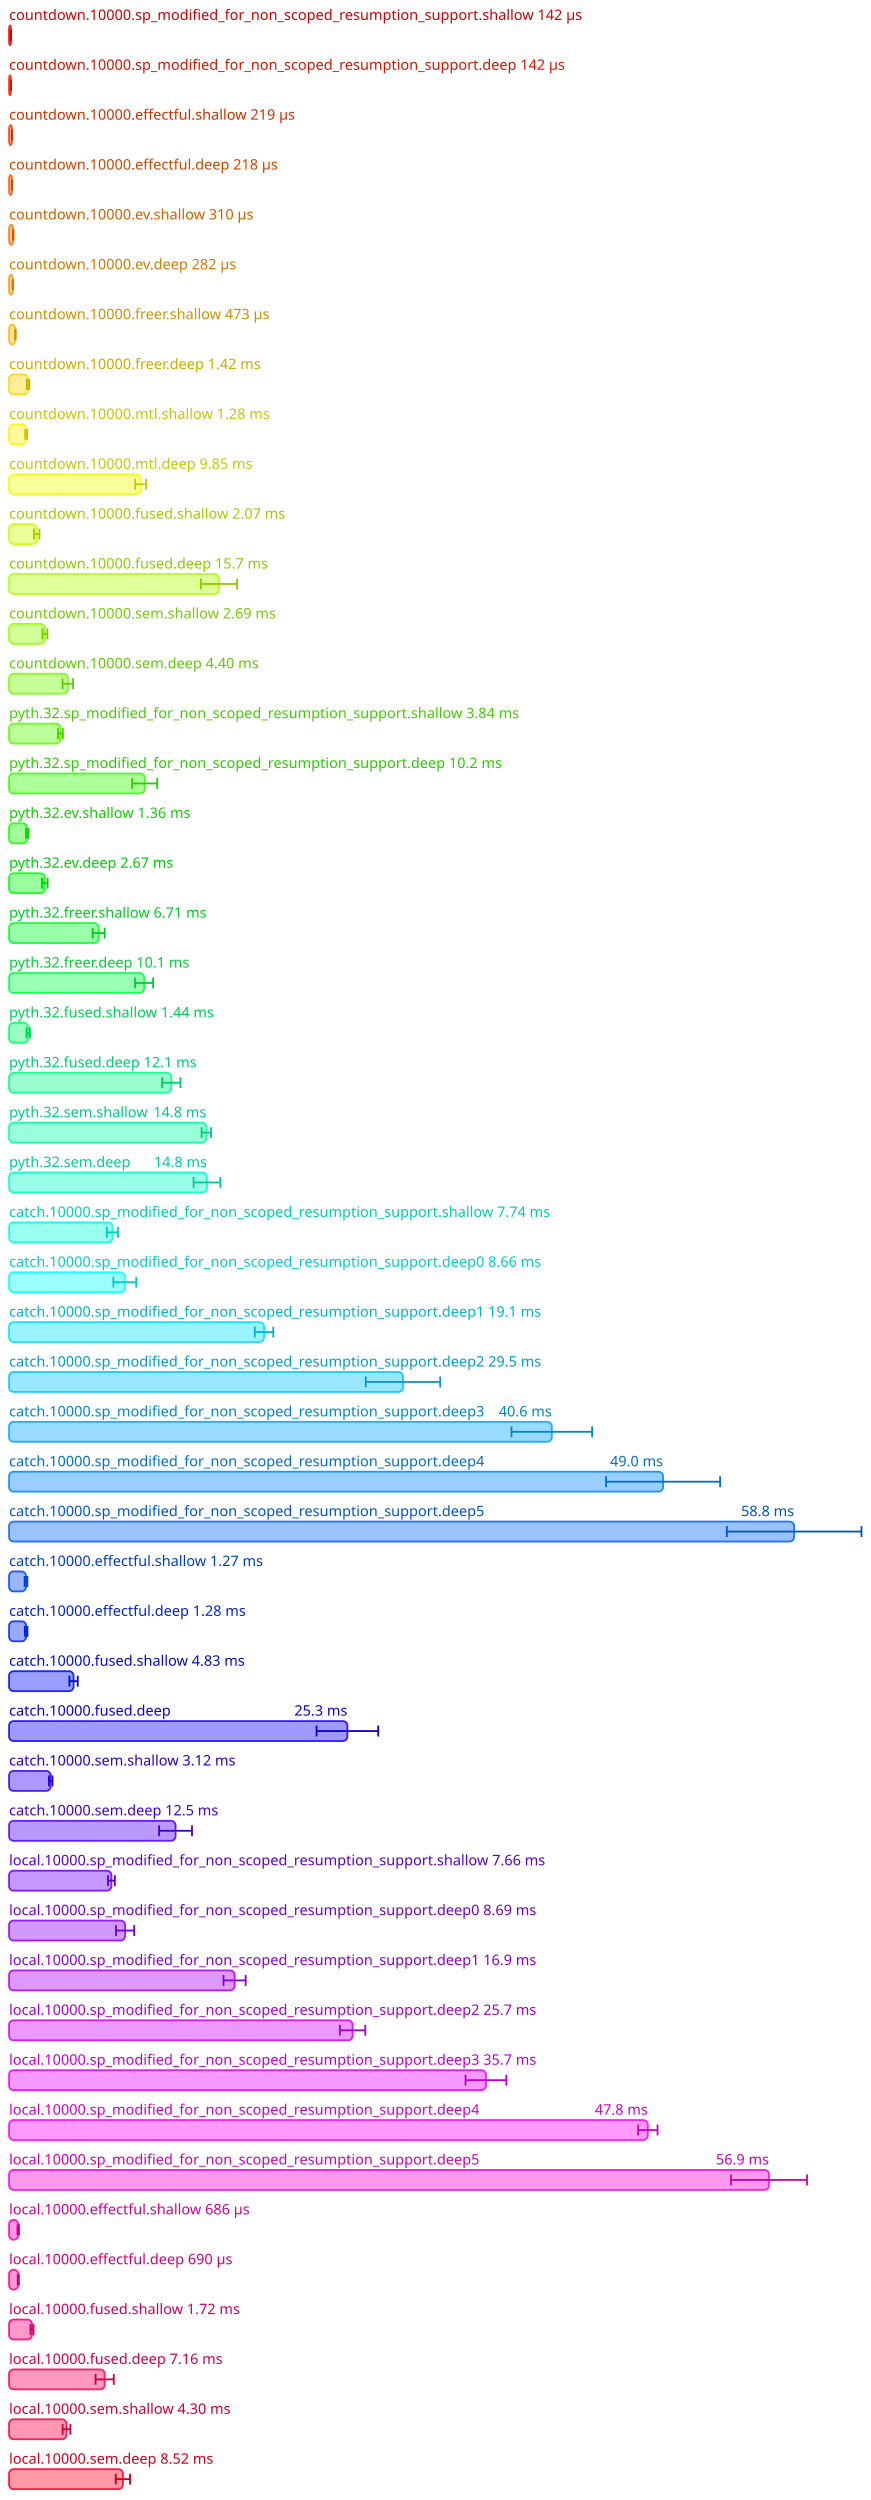
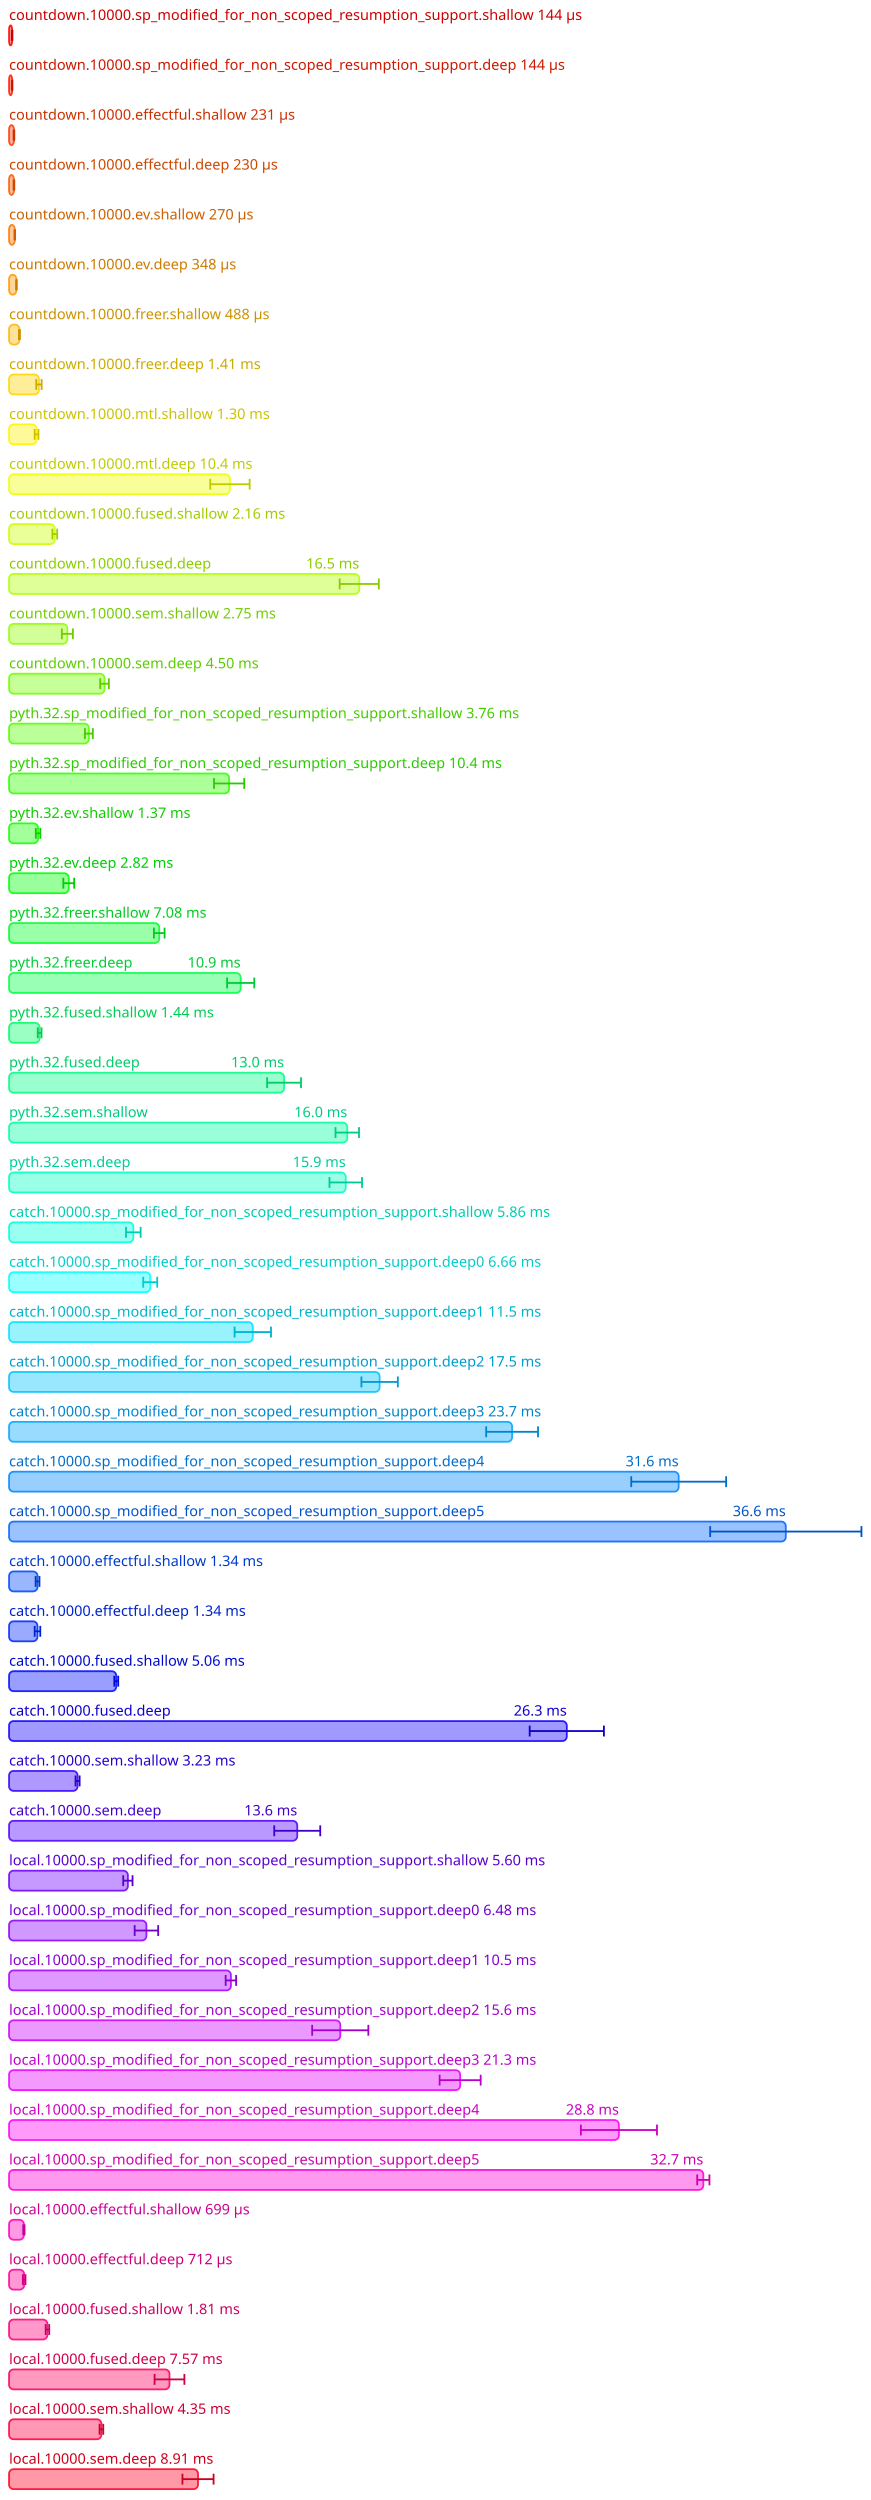
<svg xmlns="http://www.w3.org/2000/svg" height="2757" width="960.0" font-size="16" font-family="sans-serif" stroke-width="2">
  <g transform="translate(10.0 0)">
-     <text fill="hsl(0, 100%, 40%)" y="22">countdown.10000.sp_modified_for_non_scoped_resumption_support.shallow 142  μs</text>
-     <g>
-       <rect y="28" rx="5" height="22" width="2.097" fill="hsl(0, 100%, 80%)" stroke="hsl(0, 100%, 55%)" />
+     <text fill="hsl(0, 100%, 40%)" y="22">countdown.10000.sp_modified_for_non_scoped_resumption_support.shallow 144  μs</text>
+     <g>
+       <rect y="28" rx="5" height="22" width="3.373" fill="hsl(0, 100%, 80%)" stroke="hsl(0, 100%, 55%)" />
      <g stroke="hsl(0, 100%, 40%)">
-         <line x1="1.92" x2="2.273" y1="39" y2="39" />
-         <line x1="1.92" x2="1.92" y1="33" y2="45" />
-         <line x1="2.273" x2="2.273" y1="33" y2="45" />
-       </g>
-     </g>
-     <text fill="hsl(7, 100%, 40%)" y="77">countdown.10000.sp_modified_for_non_scoped_resumption_support.deep 142  μs</text>
-     <g>
-       <rect y="83" rx="5" height="22" width="2.087" fill="hsl(7, 100%, 80%)" stroke="hsl(7, 100%, 55%)" />
+         <line x1="3.088" x2="3.659" y1="39" y2="39" />
+         <line x1="3.088" x2="3.088" y1="33" y2="45" />
+         <line x1="3.659" x2="3.659" y1="33" y2="45" />
+       </g>
+     </g>
+     <text fill="hsl(7, 100%, 40%)" y="77">countdown.10000.sp_modified_for_non_scoped_resumption_support.deep 144  μs</text>
+     <g>
+       <rect y="83" rx="5" height="22" width="3.376" fill="hsl(7, 100%, 80%)" stroke="hsl(7, 100%, 55%)" />
      <g stroke="hsl(7, 100%, 40%)">
-         <line x1="1.883" x2="2.291" y1="94" y2="94" />
-         <line x1="1.883" x2="1.883" y1="88" y2="100" />
-         <line x1="2.291" x2="2.291" y1="88" y2="100" />
-       </g>
-     </g>
-     <text fill="hsl(14, 100%, 40%)" y="132">countdown.10000.effectful.shallow 219  μs</text>
-     <g>
-       <rect y="138" rx="5" height="22" width="3.221" fill="hsl(14, 100%, 80%)" stroke="hsl(14, 100%, 55%)" />
+         <line x1="3.079" x2="3.673" y1="94" y2="94" />
+         <line x1="3.079" x2="3.079" y1="88" y2="100" />
+         <line x1="3.673" x2="3.673" y1="88" y2="100" />
+       </g>
+     </g>
+     <text fill="hsl(14, 100%, 40%)" y="132">countdown.10000.effectful.shallow 231  μs</text>
+     <g>
+       <rect y="138" rx="5" height="22" width="5.39" fill="hsl(14, 100%, 80%)" stroke="hsl(14, 100%, 55%)" />
      <g stroke="hsl(14, 100%, 40%)">
-         <line x1="3.031" x2="3.411" y1="149" y2="149" />
-         <line x1="3.031" x2="3.031" y1="143" y2="155" />
-         <line x1="3.411" x2="3.411" y1="143" y2="155" />
-       </g>
-     </g>
-     <text fill="hsl(21, 100%, 40%)" y="187">countdown.10000.effectful.deep 218  μs</text>
-     <g>
-       <rect y="193" rx="5" height="22" width="3.214" fill="hsl(21, 100%, 80%)" stroke="hsl(21, 100%, 55%)" />
+         <line x1="5.013" x2="5.768" y1="149" y2="149" />
+         <line x1="5.013" x2="5.013" y1="143" y2="155" />
+         <line x1="5.768" x2="5.768" y1="143" y2="155" />
+       </g>
+     </g>
+     <text fill="hsl(21, 100%, 40%)" y="187">countdown.10000.effectful.deep 230  μs</text>
+     <g>
+       <rect y="193" rx="5" height="22" width="5.368" fill="hsl(21, 100%, 80%)" stroke="hsl(21, 100%, 55%)" />
      <g stroke="hsl(21, 100%, 40%)">
-         <line x1="3.016" x2="3.412" y1="204" y2="204" />
-         <line x1="3.016" x2="3.016" y1="198" y2="210" />
-         <line x1="3.412" x2="3.412" y1="198" y2="210" />
-       </g>
-     </g>
-     <text fill="hsl(28, 100%, 40%)" y="242">countdown.10000.ev.shallow 310  μs</text>
-     <g>
-       <rect y="248" rx="5" height="22" width="4.57" fill="hsl(28, 100%, 80%)" stroke="hsl(28, 100%, 55%)" />
+         <line x1="4.951" x2="5.785" y1="204" y2="204" />
+         <line x1="4.951" x2="4.951" y1="198" y2="210" />
+         <line x1="5.785" x2="5.785" y1="198" y2="210" />
+       </g>
+     </g>
+     <text fill="hsl(28, 100%, 40%)" y="242">countdown.10000.ev.shallow 270  μs</text>
+     <g>
+       <rect y="248" rx="5" height="22" width="6.307" fill="hsl(28, 100%, 80%)" stroke="hsl(28, 100%, 55%)" />
      <g stroke="hsl(28, 100%, 40%)">
-         <line x1="4.184" x2="4.956" y1="259" y2="259" />
-         <line x1="4.184" x2="4.184" y1="253" y2="265" />
-         <line x1="4.956" x2="4.956" y1="253" y2="265" />
-       </g>
-     </g>
-     <text fill="hsl(36, 100%, 40%)" y="297">countdown.10000.ev.deep 282  μs</text>
-     <g>
-       <rect y="303" rx="5" height="22" width="4.153" fill="hsl(36, 100%, 80%)" stroke="hsl(36, 100%, 55%)" />
+         <line x1="5.986" x2="6.628" y1="259" y2="259" />
+         <line x1="5.986" x2="5.986" y1="253" y2="265" />
+         <line x1="6.628" x2="6.628" y1="253" y2="265" />
+       </g>
+     </g>
+     <text fill="hsl(36, 100%, 40%)" y="297">countdown.10000.ev.deep 348  μs</text>
+     <g>
+       <rect y="303" rx="5" height="22" width="8.127" fill="hsl(36, 100%, 80%)" stroke="hsl(36, 100%, 55%)" />
      <g stroke="hsl(36, 100%, 40%)">
-         <line x1="3.786" x2="4.519" y1="314" y2="314" />
-         <line x1="3.786" x2="3.786" y1="308" y2="320" />
-         <line x1="4.519" x2="4.519" y1="308" y2="320" />
-       </g>
-     </g>
-     <text fill="hsl(43, 100%, 40%)" y="352">countdown.10000.freer.shallow 473  μs</text>
-     <g>
-       <rect y="358" rx="5" height="22" width="6.97" fill="hsl(43, 100%, 80%)" stroke="hsl(43, 100%, 55%)" />
+         <line x1="7.861" x2="8.394" y1="314" y2="314" />
+         <line x1="7.861" x2="7.861" y1="308" y2="320" />
+         <line x1="8.394" x2="8.394" y1="308" y2="320" />
+       </g>
+     </g>
+     <text fill="hsl(43, 100%, 40%)" y="352">countdown.10000.freer.shallow 488  μs</text>
+     <g>
+       <rect y="358" rx="5" height="22" width="11.406" fill="hsl(43, 100%, 80%)" stroke="hsl(43, 100%, 55%)" />
      <g stroke="hsl(43, 100%, 40%)">
-         <line x1="6.596" x2="7.345" y1="369" y2="369" />
-         <line x1="6.596" x2="6.596" y1="363" y2="375" />
-         <line x1="7.345" x2="7.345" y1="363" y2="375" />
-       </g>
-     </g>
-     <text fill="hsl(50, 100%, 40%)" y="407">countdown.10000.freer.deep 1.42 ms</text>
-     <g>
-       <rect y="413" rx="5" height="22" width="20.977" fill="hsl(50, 100%, 80%)" stroke="hsl(50, 100%, 55%)" />
+         <line x1="10.866" x2="11.946" y1="369" y2="369" />
+         <line x1="10.866" x2="10.866" y1="363" y2="375" />
+         <line x1="11.946" x2="11.946" y1="363" y2="375" />
+       </g>
+     </g>
+     <text fill="hsl(50, 100%, 40%)" y="407">countdown.10000.freer.deep 1.41 ms</text>
+     <g>
+       <rect y="413" rx="5" height="22" width="32.96" fill="hsl(50, 100%, 80%)" stroke="hsl(50, 100%, 55%)" />
      <g stroke="hsl(50, 100%, 40%)">
-         <line x1="19.635" x2="22.32" y1="424" y2="424" />
-         <line x1="19.635" x2="19.635" y1="418" y2="430" />
-         <line x1="22.32" x2="22.32" y1="418" y2="430" />
-       </g>
-     </g>
-     <text fill="hsl(57, 100%, 40%)" y="462">countdown.10000.mtl.shallow 1.28 ms</text>
-     <g>
-       <rect y="468" rx="5" height="22" width="18.879" fill="hsl(57, 100%, 80%)" stroke="hsl(57, 100%, 55%)" />
+         <line x1="30.004" x2="35.916" y1="424" y2="424" />
+         <line x1="30.004" x2="30.004" y1="418" y2="430" />
+         <line x1="35.916" x2="35.916" y1="418" y2="430" />
+       </g>
+     </g>
+     <text fill="hsl(57, 100%, 40%)" y="462">countdown.10000.mtl.shallow 1.30 ms</text>
+     <g>
+       <rect y="468" rx="5" height="22" width="30.284" fill="hsl(57, 100%, 80%)" stroke="hsl(57, 100%, 55%)" />
      <g stroke="hsl(57, 100%, 40%)">
-         <line x1="17.775" x2="19.982" y1="479" y2="479" />
-         <line x1="17.775" x2="17.775" y1="473" y2="485" />
-         <line x1="19.982" x2="19.982" y1="473" y2="485" />
-       </g>
-     </g>
-     <text fill="hsl(64, 100%, 40%)" y="517">countdown.10000.mtl.deep 9.85 ms</text>
-     <g>
-       <rect y="523" rx="5" height="22" width="145.062" fill="hsl(64, 100%, 80%)" stroke="hsl(64, 100%, 55%)" />
+         <line x1="28.206" x2="32.361" y1="479" y2="479" />
+         <line x1="28.206" x2="28.206" y1="473" y2="485" />
+         <line x1="32.361" x2="32.361" y1="473" y2="485" />
+       </g>
+     </g>
+     <text fill="hsl(64, 100%, 40%)" y="517">countdown.10000.mtl.deep 10.4 ms</text>
+     <g>
+       <rect y="523" rx="5" height="22" width="243.573" fill="hsl(64, 100%, 80%)" stroke="hsl(64, 100%, 55%)" />
      <g stroke="hsl(64, 100%, 40%)">
-         <line x1="139.046" x2="151.077" y1="534" y2="534" />
-         <line x1="139.046" x2="139.046" y1="528" y2="540" />
-         <line x1="151.077" x2="151.077" y1="528" y2="540" />
-       </g>
-     </g>
-     <text fill="hsl(72, 100%, 40%)" y="572">countdown.10000.fused.shallow 2.07 ms</text>
-     <g>
-       <rect y="578" rx="5" height="22" width="30.462" fill="hsl(72, 100%, 80%)" stroke="hsl(72, 100%, 55%)" />
+         <line x1="221.861" x2="265.285" y1="534" y2="534" />
+         <line x1="221.861" x2="221.861" y1="528" y2="540" />
+         <line x1="265.285" x2="265.285" y1="528" y2="540" />
+       </g>
+     </g>
+     <text fill="hsl(72, 100%, 40%)" y="572">countdown.10000.fused.shallow 2.16 ms</text>
+     <g>
+       <rect y="578" rx="5" height="22" width="50.437" fill="hsl(72, 100%, 80%)" stroke="hsl(72, 100%, 55%)" />
      <g stroke="hsl(72, 100%, 40%)">
-         <line x1="27.431" x2="33.494" y1="589" y2="589" />
-         <line x1="27.431" x2="27.431" y1="583" y2="595" />
-         <line x1="33.494" x2="33.494" y1="583" y2="595" />
-       </g>
-     </g>
-     <text fill="hsl(79, 100%, 40%)" y="627">countdown.10000.fused.deep 15.7 ms</text>
-     <g>
-       <rect y="633" rx="5" height="22" width="231.491" fill="hsl(79, 100%, 80%)" stroke="hsl(79, 100%, 55%)" />
+         <line x1="47.806" x2="53.067" y1="589" y2="589" />
+         <line x1="47.806" x2="47.806" y1="583" y2="595" />
+         <line x1="53.067" x2="53.067" y1="583" y2="595" />
+       </g>
+     </g>
+     <g fill="hsl(79, 100%, 40%)">
+       <text y="627">countdown.10000.fused.deep</text>
+       <text y="627" x="386.181" text-anchor="end">16.5 ms</text>
+     </g>
+     <g>
+       <rect y="633" rx="5" height="22" width="386.181" fill="hsl(79, 100%, 80%)" stroke="hsl(79, 100%, 55%)" />
      <g stroke="hsl(79, 100%, 40%)">
-         <line x1="211.548" x2="251.434" y1="644" y2="644" />
-         <line x1="211.548" x2="211.548" y1="638" y2="650" />
-         <line x1="251.434" x2="251.434" y1="638" y2="650" />
-       </g>
-     </g>
-     <text fill="hsl(86, 100%, 40%)" y="682">countdown.10000.sem.shallow 2.69 ms</text>
-     <g>
-       <rect y="688" rx="5" height="22" width="39.584" fill="hsl(86, 100%, 80%)" stroke="hsl(86, 100%, 55%)" />
+         <line x1="364.59" x2="407.773" y1="644" y2="644" />
+         <line x1="364.59" x2="364.59" y1="638" y2="650" />
+         <line x1="407.773" x2="407.773" y1="638" y2="650" />
+       </g>
+     </g>
+     <text fill="hsl(86, 100%, 40%)" y="682">countdown.10000.sem.shallow 2.75 ms</text>
+     <g>
+       <rect y="688" rx="5" height="22" width="64.297" fill="hsl(86, 100%, 80%)" stroke="hsl(86, 100%, 55%)" />
      <g stroke="hsl(86, 100%, 40%)">
-         <line x1="36.867" x2="42.301" y1="699" y2="699" />
-         <line x1="36.867" x2="36.867" y1="693" y2="705" />
-         <line x1="42.301" x2="42.301" y1="693" y2="705" />
-       </g>
-     </g>
-     <text fill="hsl(93, 100%, 40%)" y="737">countdown.10000.sem.deep 4.40 ms</text>
-     <g>
-       <rect y="743" rx="5" height="22" width="64.787" fill="hsl(93, 100%, 80%)" stroke="hsl(93, 100%, 55%)" />
+         <line x1="58.217" x2="70.378" y1="699" y2="699" />
+         <line x1="58.217" x2="58.217" y1="693" y2="705" />
+         <line x1="70.378" x2="70.378" y1="693" y2="705" />
+       </g>
+     </g>
+     <text fill="hsl(93, 100%, 40%)" y="737">countdown.10000.sem.deep 4.50 ms</text>
+     <g>
+       <rect y="743" rx="5" height="22" width="105.258" fill="hsl(93, 100%, 80%)" stroke="hsl(93, 100%, 55%)" />
      <g stroke="hsl(93, 100%, 40%)">
-         <line x1="58.963" x2="70.61" y1="754" y2="754" />
-         <line x1="58.963" x2="58.963" y1="748" y2="760" />
-         <line x1="70.61" x2="70.61" y1="748" y2="760" />
-       </g>
-     </g>
-     <text fill="hsl(100, 100%, 40%)" y="792">pyth.32.sp_modified_for_non_scoped_resumption_support.shallow 3.84 ms</text>
-     <g>
-       <rect y="798" rx="5" height="22" width="56.627" fill="hsl(100, 100%, 80%)" stroke="hsl(100, 100%, 55%)" />
+         <line x1="100.482" x2="110.035" y1="754" y2="754" />
+         <line x1="100.482" x2="100.482" y1="748" y2="760" />
+         <line x1="110.035" x2="110.035" y1="748" y2="760" />
+       </g>
+     </g>
+     <text fill="hsl(100, 100%, 40%)" y="792">pyth.32.sp_modified_for_non_scoped_resumption_support.shallow 3.76 ms</text>
+     <g>
+       <rect y="798" rx="5" height="22" width="87.993" fill="hsl(100, 100%, 80%)" stroke="hsl(100, 100%, 55%)" />
      <g stroke="hsl(100, 100%, 40%)">
-         <line x1="53.946" x2="59.308" y1="809" y2="809" />
-         <line x1="53.946" x2="53.946" y1="803" y2="815" />
-         <line x1="59.308" x2="59.308" y1="803" y2="815" />
-       </g>
-     </g>
-     <text fill="hsl(108, 100%, 40%)" y="847">pyth.32.sp_modified_for_non_scoped_resumption_support.deep 10.2 ms</text>
-     <g>
-       <rect y="853" rx="5" height="22" width="149.61" fill="hsl(108, 100%, 80%)" stroke="hsl(108, 100%, 55%)" />
+         <line x1="83.656" x2="92.329" y1="809" y2="809" />
+         <line x1="83.656" x2="83.656" y1="803" y2="815" />
+         <line x1="92.329" x2="92.329" y1="803" y2="815" />
+       </g>
+     </g>
+     <text fill="hsl(108, 100%, 40%)" y="847">pyth.32.sp_modified_for_non_scoped_resumption_support.deep 10.4 ms</text>
+     <g>
+       <rect y="853" rx="5" height="22" width="242.688" fill="hsl(108, 100%, 80%)" stroke="hsl(108, 100%, 55%)" />
      <g stroke="hsl(108, 100%, 40%)">
-         <line x1="135.812" x2="163.409" y1="864" y2="864" />
-         <line x1="135.812" x2="135.812" y1="858" y2="870" />
-         <line x1="163.409" x2="163.409" y1="858" y2="870" />
-       </g>
-     </g>
-     <text fill="hsl(115, 100%, 40%)" y="902">pyth.32.ev.shallow 1.36 ms</text>
-     <g>
-       <rect y="908" rx="5" height="22" width="20.09" fill="hsl(115, 100%, 80%)" stroke="hsl(115, 100%, 55%)" />
+         <line x1="226.04" x2="259.336" y1="864" y2="864" />
+         <line x1="226.04" x2="226.04" y1="858" y2="870" />
+         <line x1="259.336" x2="259.336" y1="858" y2="870" />
+       </g>
+     </g>
+     <text fill="hsl(115, 100%, 40%)" y="902">pyth.32.ev.shallow 1.37 ms</text>
+     <g>
+       <rect y="908" rx="5" height="22" width="32.014" fill="hsl(115, 100%, 80%)" stroke="hsl(115, 100%, 55%)" />
      <g stroke="hsl(115, 100%, 40%)">
-         <line x1="18.734" x2="21.446" y1="919" y2="919" />
-         <line x1="18.734" x2="18.734" y1="913" y2="925" />
-         <line x1="21.446" x2="21.446" y1="913" y2="925" />
-       </g>
-     </g>
-     <text fill="hsl(122, 100%, 40%)" y="957">pyth.32.ev.deep 2.67 ms</text>
-     <g>
-       <rect y="963" rx="5" height="22" width="39.403" fill="hsl(122, 100%, 80%)" stroke="hsl(122, 100%, 55%)" />
+         <line x1="29.523" x2="34.505" y1="919" y2="919" />
+         <line x1="29.523" x2="29.523" y1="913" y2="925" />
+         <line x1="34.505" x2="34.505" y1="913" y2="925" />
+       </g>
+     </g>
+     <text fill="hsl(122, 100%, 40%)" y="957">pyth.32.ev.deep 2.82 ms</text>
+     <g>
+       <rect y="963" rx="5" height="22" width="65.829" fill="hsl(122, 100%, 80%)" stroke="hsl(122, 100%, 55%)" />
      <g stroke="hsl(122, 100%, 40%)">
-         <line x1="36.298" x2="42.508" y1="974" y2="974" />
-         <line x1="36.298" x2="36.298" y1="968" y2="980" />
-         <line x1="42.508" x2="42.508" y1="968" y2="980" />
-       </g>
-     </g>
-     <text fill="hsl(129, 100%, 40%)" y="1012">pyth.32.freer.shallow 6.71 ms</text>
-     <g>
-       <rect y="1018" rx="5" height="22" width="98.804" fill="hsl(129, 100%, 80%)" stroke="hsl(129, 100%, 55%)" />
+         <line x1="59.856" x2="71.803" y1="974" y2="974" />
+         <line x1="59.856" x2="59.856" y1="968" y2="980" />
+         <line x1="71.803" x2="71.803" y1="968" y2="980" />
+       </g>
+     </g>
+     <text fill="hsl(129, 100%, 40%)" y="1012">pyth.32.freer.shallow 7.08 ms</text>
+     <g>
+       <rect y="1018" rx="5" height="22" width="165.612" fill="hsl(129, 100%, 80%)" stroke="hsl(129, 100%, 55%)" />
      <g stroke="hsl(129, 100%, 40%)">
-         <line x1="92.184" x2="105.424" y1="1029" y2="1029" />
-         <line x1="92.184" x2="92.184" y1="1023" y2="1035" />
-         <line x1="105.424" x2="105.424" y1="1023" y2="1035" />
-       </g>
-     </g>
-     <text fill="hsl(136, 100%, 40%)" y="1067">pyth.32.freer.deep 10.1 ms</text>
-     <g>
-       <rect y="1073" rx="5" height="22" width="148.9" fill="hsl(136, 100%, 80%)" stroke="hsl(136, 100%, 55%)" />
+         <line x1="159.721" x2="171.502" y1="1029" y2="1029" />
+         <line x1="159.721" x2="159.721" y1="1023" y2="1035" />
+         <line x1="171.502" x2="171.502" y1="1023" y2="1035" />
+       </g>
+     </g>
+     <g fill="hsl(136, 100%, 40%)">
+       <text y="1067">pyth.32.freer.deep</text>
+       <text y="1067" x="255.416" text-anchor="end">10.9 ms</text>
+     </g>
+     <g>
+       <rect y="1073" rx="5" height="22" width="255.416" fill="hsl(136, 100%, 80%)" stroke="hsl(136, 100%, 55%)" />
      <g stroke="hsl(136, 100%, 40%)">
-         <line x1="138.95" x2="158.849" y1="1084" y2="1084" />
-         <line x1="138.95" x2="138.95" y1="1078" y2="1090" />
-         <line x1="158.849" x2="158.849" y1="1078" y2="1090" />
+         <line x1="240.423" x2="270.408" y1="1084" y2="1084" />
+         <line x1="240.423" x2="240.423" y1="1078" y2="1090" />
+         <line x1="270.408" x2="270.408" y1="1078" y2="1090" />
      </g>
    </g>
    <text fill="hsl(144, 100%, 40%)" y="1122">pyth.32.fused.shallow 1.44 ms</text>
    <g>
-       <rect y="1128" rx="5" height="22" width="21.181" fill="hsl(144, 100%, 80%)" stroke="hsl(144, 100%, 55%)" />
+       <rect y="1128" rx="5" height="22" width="33.688" fill="hsl(144, 100%, 80%)" stroke="hsl(144, 100%, 55%)" />
      <g stroke="hsl(144, 100%, 40%)">
-         <line x1="19.337" x2="23.025" y1="1139" y2="1139" />
-         <line x1="19.337" x2="19.337" y1="1133" y2="1145" />
-         <line x1="23.025" x2="23.025" y1="1133" y2="1145" />
-       </g>
-     </g>
-     <text fill="hsl(151, 100%, 40%)" y="1177">pyth.32.fused.deep 12.1 ms</text>
-     <g>
-       <rect y="1183" rx="5" height="22" width="178.877" fill="hsl(151, 100%, 80%)" stroke="hsl(151, 100%, 55%)" />
+         <line x1="31.62" x2="35.756" y1="1139" y2="1139" />
+         <line x1="31.62" x2="31.62" y1="1133" y2="1145" />
+         <line x1="35.756" x2="35.756" y1="1133" y2="1145" />
+       </g>
+     </g>
+     <g fill="hsl(151, 100%, 40%)">
+       <text y="1177">pyth.32.fused.deep</text>
+       <text y="1177" x="303.301" text-anchor="end">13.0 ms</text>
+     </g>
+     <g>
+       <rect y="1183" rx="5" height="22" width="303.301" fill="hsl(151, 100%, 80%)" stroke="hsl(151, 100%, 55%)" />
      <g stroke="hsl(151, 100%, 40%)">
-         <line x1="168.795" x2="188.96" y1="1194" y2="1194" />
-         <line x1="168.795" x2="168.795" y1="1188" y2="1200" />
-         <line x1="188.96" x2="188.96" y1="1188" y2="1200" />
+         <line x1="284.622" x2="321.98" y1="1194" y2="1194" />
+         <line x1="284.622" x2="284.622" y1="1188" y2="1200" />
+         <line x1="321.98" x2="321.98" y1="1188" y2="1200" />
      </g>
    </g>
    <g fill="hsl(158, 100%, 40%)">
      <text y="1232">pyth.32.sem.shallow</text>
-       <text y="1232" x="217.535" text-anchor="end">14.8 ms</text>
-     </g>
-     <g>
-       <rect y="1238" rx="5" height="22" width="217.535" fill="hsl(158, 100%, 80%)" stroke="hsl(158, 100%, 55%)" />
+       <text y="1232" x="372.974" text-anchor="end">16.0 ms</text>
+     </g>
+     <g>
+       <rect y="1238" rx="5" height="22" width="372.974" fill="hsl(158, 100%, 80%)" stroke="hsl(158, 100%, 55%)" />
      <g stroke="hsl(158, 100%, 40%)">
-         <line x1="212.308" x2="222.763" y1="1249" y2="1249" />
-         <line x1="212.308" x2="212.308" y1="1243" y2="1255" />
-         <line x1="222.763" x2="222.763" y1="1243" y2="1255" />
+         <line x1="360.003" x2="385.946" y1="1249" y2="1249" />
+         <line x1="360.003" x2="360.003" y1="1243" y2="1255" />
+         <line x1="385.946" x2="385.946" y1="1243" y2="1255" />
      </g>
    </g>
    <g fill="hsl(165, 100%, 40%)">
      <text y="1287">pyth.32.sem.deep</text>
-       <text y="1287" x="218.208" text-anchor="end">14.8 ms</text>
-     </g>
-     <g>
-       <rect y="1293" rx="5" height="22" width="218.208" fill="hsl(165, 100%, 80%)" stroke="hsl(165, 100%, 55%)" />
+       <text y="1287" x="371.296" text-anchor="end">15.9 ms</text>
+     </g>
+     <g>
+       <rect y="1293" rx="5" height="22" width="371.296" fill="hsl(165, 100%, 80%)" stroke="hsl(165, 100%, 55%)" />
      <g stroke="hsl(165, 100%, 40%)">
-         <line x1="203.449" x2="232.967" y1="1304" y2="1304" />
-         <line x1="203.449" x2="203.449" y1="1298" y2="1310" />
-         <line x1="232.967" x2="232.967" y1="1298" y2="1310" />
-       </g>
-     </g>
-     <text fill="hsl(172, 100%, 40%)" y="1342">catch.10000.sp_modified_for_non_scoped_resumption_support.shallow 7.74 ms</text>
-     <g>
-       <rect y="1348" rx="5" height="22" width="113.976" fill="hsl(172, 100%, 80%)" stroke="hsl(172, 100%, 55%)" />
+         <line x1="353.341" x2="389.25" y1="1304" y2="1304" />
+         <line x1="353.341" x2="353.341" y1="1298" y2="1310" />
+         <line x1="389.25" x2="389.25" y1="1298" y2="1310" />
+       </g>
+     </g>
+     <text fill="hsl(172, 100%, 40%)" y="1342">catch.10000.sp_modified_for_non_scoped_resumption_support.shallow 5.86 ms</text>
+     <g>
+       <rect y="1348" rx="5" height="22" width="137.039" fill="hsl(172, 100%, 80%)" stroke="hsl(172, 100%, 55%)" />
      <g stroke="hsl(172, 100%, 40%)">
-         <line x1="107.881" x2="120.072" y1="1359" y2="1359" />
-         <line x1="107.881" x2="107.881" y1="1353" y2="1365" />
-         <line x1="120.072" x2="120.072" y1="1353" y2="1365" />
-       </g>
-     </g>
-     <text fill="hsl(180, 100%, 40%)" y="1397">catch.10000.sp_modified_for_non_scoped_resumption_support.deep0 8.66 ms</text>
-     <g>
-       <rect y="1403" rx="5" height="22" width="127.619" fill="hsl(180, 100%, 80%)" stroke="hsl(180, 100%, 55%)" />
+         <line x1="128.992" x2="145.087" y1="1359" y2="1359" />
+         <line x1="128.992" x2="128.992" y1="1353" y2="1365" />
+         <line x1="145.087" x2="145.087" y1="1353" y2="1365" />
+       </g>
+     </g>
+     <text fill="hsl(180, 100%, 40%)" y="1397">catch.10000.sp_modified_for_non_scoped_resumption_support.deep0 6.66 ms</text>
+     <g>
+       <rect y="1403" rx="5" height="22" width="155.678" fill="hsl(180, 100%, 80%)" stroke="hsl(180, 100%, 55%)" />
      <g stroke="hsl(180, 100%, 40%)">
-         <line x1="115.022" x2="140.216" y1="1414" y2="1414" />
-         <line x1="115.022" x2="115.022" y1="1408" y2="1420" />
-         <line x1="140.216" x2="140.216" y1="1408" y2="1420" />
-       </g>
-     </g>
-     <text fill="hsl(187, 100%, 40%)" y="1452">catch.10000.sp_modified_for_non_scoped_resumption_support.deep1 19.1 ms</text>
-     <g>
-       <rect y="1458" rx="5" height="22" width="281.218" fill="hsl(187, 100%, 80%)" stroke="hsl(187, 100%, 55%)" />
+         <line x1="147.974" x2="163.382" y1="1414" y2="1414" />
+         <line x1="147.974" x2="147.974" y1="1408" y2="1420" />
+         <line x1="163.382" x2="163.382" y1="1408" y2="1420" />
+       </g>
+     </g>
+     <text fill="hsl(187, 100%, 40%)" y="1452">catch.10000.sp_modified_for_non_scoped_resumption_support.deep1 11.5 ms</text>
+     <g>
+       <rect y="1458" rx="5" height="22" width="268.782" fill="hsl(187, 100%, 80%)" stroke="hsl(187, 100%, 55%)" />
      <g stroke="hsl(187, 100%, 40%)">
-         <line x1="271.043" x2="291.393" y1="1469" y2="1469" />
-         <line x1="271.043" x2="271.043" y1="1463" y2="1475" />
-         <line x1="291.393" x2="291.393" y1="1463" y2="1475" />
-       </g>
-     </g>
-     <text fill="hsl(194, 100%, 40%)" y="1507">catch.10000.sp_modified_for_non_scoped_resumption_support.deep2 29.5 ms</text>
-     <g>
-       <rect y="1513" rx="5" height="22" width="434.41" fill="hsl(194, 100%, 80%)" stroke="hsl(194, 100%, 55%)" />
+         <line x1="248.717" x2="288.847" y1="1469" y2="1469" />
+         <line x1="248.717" x2="248.717" y1="1463" y2="1475" />
+         <line x1="288.847" x2="288.847" y1="1463" y2="1475" />
+       </g>
+     </g>
+     <text fill="hsl(194, 100%, 40%)" y="1507">catch.10000.sp_modified_for_non_scoped_resumption_support.deep2 17.5 ms</text>
+     <g>
+       <rect y="1513" rx="5" height="22" width="408.652" fill="hsl(194, 100%, 80%)" stroke="hsl(194, 100%, 55%)" />
      <g stroke="hsl(194, 100%, 40%)">
-         <line x1="393.382" x2="475.438" y1="1524" y2="1524" />
-         <line x1="393.382" x2="393.382" y1="1518" y2="1530" />
-         <line x1="475.438" x2="475.438" y1="1518" y2="1530" />
-       </g>
-     </g>
-     <g fill="hsl(201, 100%, 40%)">
-       <text y="1562">catch.10000.sp_modified_for_non_scoped_resumption_support.deep3</text>
-       <text y="1562" x="598.531" text-anchor="end">40.6 ms</text>
-     </g>
-     <g>
-       <rect y="1568" rx="5" height="22" width="598.531" fill="hsl(201, 100%, 80%)" stroke="hsl(201, 100%, 55%)" />
+         <line x1="388.557" x2="428.748" y1="1524" y2="1524" />
+         <line x1="388.557" x2="388.557" y1="1518" y2="1530" />
+         <line x1="428.748" x2="428.748" y1="1518" y2="1530" />
+       </g>
+     </g>
+     <text fill="hsl(201, 100%, 40%)" y="1562">catch.10000.sp_modified_for_non_scoped_resumption_support.deep3 23.7 ms</text>
+     <g>
+       <rect y="1568" rx="5" height="22" width="554.75" fill="hsl(201, 100%, 80%)" stroke="hsl(201, 100%, 55%)" />
      <g stroke="hsl(201, 100%, 40%)">
-         <line x1="554.044" x2="643.018" y1="1579" y2="1579" />
-         <line x1="554.044" x2="554.044" y1="1573" y2="1585" />
-         <line x1="643.018" x2="643.018" y1="1573" y2="1585" />
+         <line x1="526.172" x2="583.329" y1="1579" y2="1579" />
+         <line x1="526.172" x2="526.172" y1="1573" y2="1585" />
+         <line x1="583.329" x2="583.329" y1="1573" y2="1585" />
      </g>
    </g>
    <g fill="hsl(208, 100%, 40%)">
      <text y="1617">catch.10000.sp_modified_for_non_scoped_resumption_support.deep4</text>
-       <text y="1617" x="721.243" text-anchor="end">49.0 ms</text>
-     </g>
-     <g>
-       <rect y="1623" rx="5" height="22" width="721.243" fill="hsl(208, 100%, 80%)" stroke="hsl(208, 100%, 55%)" />
+       <text y="1617" x="738.45" text-anchor="end">31.6 ms</text>
+     </g>
+     <g>
+       <rect y="1623" rx="5" height="22" width="738.45" fill="hsl(208, 100%, 80%)" stroke="hsl(208, 100%, 55%)" />
      <g stroke="hsl(208, 100%, 40%)">
-         <line x1="658.377" x2="784.109" y1="1634" y2="1634" />
-         <line x1="658.377" x2="658.377" y1="1628" y2="1640" />
-         <line x1="784.109" x2="784.109" y1="1628" y2="1640" />
+         <line x1="686.133" x2="790.767" y1="1634" y2="1634" />
+         <line x1="686.133" x2="686.133" y1="1628" y2="1640" />
+         <line x1="790.767" x2="790.767" y1="1628" y2="1640" />
      </g>
    </g>
    <g fill="hsl(216, 100%, 40%)">
      <text y="1672">catch.10000.sp_modified_for_non_scoped_resumption_support.deep5</text>
-       <text y="1672" x="865.779" text-anchor="end">58.8 ms</text>
-     </g>
-     <g>
-       <rect y="1678" rx="5" height="22" width="865.779" fill="hsl(216, 100%, 80%)" stroke="hsl(216, 100%, 55%)" />
+       <text y="1672" x="856.589" text-anchor="end">36.6 ms</text>
+     </g>
+     <g>
+       <rect y="1678" rx="5" height="22" width="856.589" fill="hsl(216, 100%, 80%)" stroke="hsl(216, 100%, 55%)" />
      <g stroke="hsl(216, 100%, 40%)">
-         <line x1="791.557" x2="940.0" y1="1689" y2="1689" />
-         <line x1="791.557" x2="791.557" y1="1683" y2="1695" />
+         <line x1="773.178" x2="940.0" y1="1689" y2="1689" />
+         <line x1="773.178" x2="773.178" y1="1683" y2="1695" />
        <line x1="940.0" x2="940.0" y1="1683" y2="1695" />
      </g>
    </g>
-     <text fill="hsl(223, 100%, 40%)" y="1727">catch.10000.effectful.shallow 1.27 ms</text>
-     <g>
-       <rect y="1733" rx="5" height="22" width="18.664" fill="hsl(223, 100%, 80%)" stroke="hsl(223, 100%, 55%)" />
+     <text fill="hsl(223, 100%, 40%)" y="1727">catch.10000.effectful.shallow 1.34 ms</text>
+     <g>
+       <rect y="1733" rx="5" height="22" width="31.408" fill="hsl(223, 100%, 80%)" stroke="hsl(223, 100%, 55%)" />
      <g stroke="hsl(223, 100%, 40%)">
-         <line x1="17.169" x2="20.16" y1="1744" y2="1744" />
-         <line x1="17.169" x2="17.169" y1="1738" y2="1750" />
-         <line x1="20.16" x2="20.16" y1="1738" y2="1750" />
-       </g>
-     </g>
-     <text fill="hsl(230, 100%, 40%)" y="1782">catch.10000.effectful.deep 1.28 ms</text>
-     <g>
-       <rect y="1788" rx="5" height="22" width="18.885" fill="hsl(230, 100%, 80%)" stroke="hsl(230, 100%, 55%)" />
+         <line x1="29.303" x2="33.513" y1="1744" y2="1744" />
+         <line x1="29.303" x2="29.303" y1="1738" y2="1750" />
+         <line x1="33.513" x2="33.513" y1="1738" y2="1750" />
+       </g>
+     </g>
+     <text fill="hsl(230, 100%, 40%)" y="1782">catch.10000.effectful.deep 1.34 ms</text>
+     <g>
+       <rect y="1788" rx="5" height="22" width="31.326" fill="hsl(230, 100%, 80%)" stroke="hsl(230, 100%, 55%)" />
      <g stroke="hsl(230, 100%, 40%)">
-         <line x1="17.497" x2="20.272" y1="1799" y2="1799" />
-         <line x1="17.497" x2="17.497" y1="1793" y2="1805" />
-         <line x1="20.272" x2="20.272" y1="1793" y2="1805" />
-       </g>
-     </g>
-     <text fill="hsl(237, 100%, 40%)" y="1837">catch.10000.fused.shallow 4.83 ms</text>
-     <g>
-       <rect y="1843" rx="5" height="22" width="71.144" fill="hsl(237, 100%, 80%)" stroke="hsl(237, 100%, 55%)" />
+         <line x1="28.243" x2="34.409" y1="1799" y2="1799" />
+         <line x1="28.243" x2="28.243" y1="1793" y2="1805" />
+         <line x1="34.409" x2="34.409" y1="1793" y2="1805" />
+       </g>
+     </g>
+     <text fill="hsl(237, 100%, 40%)" y="1837">catch.10000.fused.shallow 5.06 ms</text>
+     <g>
+       <rect y="1843" rx="5" height="22" width="118.216" fill="hsl(237, 100%, 80%)" stroke="hsl(237, 100%, 55%)" />
      <g stroke="hsl(237, 100%, 40%)">
-         <line x1="66.552" x2="75.735" y1="1854" y2="1854" />
-         <line x1="66.552" x2="66.552" y1="1848" y2="1860" />
-         <line x1="75.735" x2="75.735" y1="1848" y2="1860" />
+         <line x1="116.076" x2="120.357" y1="1854" y2="1854" />
+         <line x1="116.076" x2="116.076" y1="1848" y2="1860" />
+         <line x1="120.357" x2="120.357" y1="1848" y2="1860" />
      </g>
    </g>
    <g fill="hsl(244, 100%, 40%)">
      <text y="1892">catch.10000.fused.deep</text>
-       <text y="1892" x="373.094" text-anchor="end">25.3 ms</text>
-     </g>
-     <g>
-       <rect y="1898" rx="5" height="22" width="373.094" fill="hsl(244, 100%, 80%)" stroke="hsl(244, 100%, 55%)" />
+       <text y="1892" x="615.06" text-anchor="end">26.3 ms</text>
+     </g>
+     <g>
+       <rect y="1898" rx="5" height="22" width="615.06" fill="hsl(244, 100%, 80%)" stroke="hsl(244, 100%, 55%)" />
      <g stroke="hsl(244, 100%, 40%)">
-         <line x1="339.084" x2="407.103" y1="1909" y2="1909" />
-         <line x1="339.084" x2="339.084" y1="1903" y2="1915" />
-         <line x1="407.103" x2="407.103" y1="1903" y2="1915" />
-       </g>
-     </g>
-     <text fill="hsl(252, 100%, 40%)" y="1947">catch.10000.sem.shallow 3.12 ms</text>
-     <g>
-       <rect y="1953" rx="5" height="22" width="45.922" fill="hsl(252, 100%, 80%)" stroke="hsl(252, 100%, 55%)" />
+         <line x1="574.13" x2="655.99" y1="1909" y2="1909" />
+         <line x1="574.13" x2="574.13" y1="1903" y2="1915" />
+         <line x1="655.99" x2="655.99" y1="1903" y2="1915" />
+       </g>
+     </g>
+     <text fill="hsl(252, 100%, 40%)" y="1947">catch.10000.sem.shallow 3.23 ms</text>
+     <g>
+       <rect y="1953" rx="5" height="22" width="75.555" fill="hsl(252, 100%, 80%)" stroke="hsl(252, 100%, 55%)" />
      <g stroke="hsl(252, 100%, 40%)">
-         <line x1="43.986" x2="47.858" y1="1964" y2="1964" />
-         <line x1="43.986" x2="43.986" y1="1958" y2="1970" />
-         <line x1="47.858" x2="47.858" y1="1958" y2="1970" />
-       </g>
-     </g>
-     <text fill="hsl(259, 100%, 40%)" y="2002">catch.10000.sem.deep 12.5 ms</text>
-     <g>
-       <rect y="2008" rx="5" height="22" width="183.602" fill="hsl(259, 100%, 80%)" stroke="hsl(259, 100%, 55%)" />
+         <line x1="73.306" x2="77.803" y1="1964" y2="1964" />
+         <line x1="73.306" x2="73.306" y1="1958" y2="1970" />
+         <line x1="77.803" x2="77.803" y1="1958" y2="1970" />
+       </g>
+     </g>
+     <g fill="hsl(259, 100%, 40%)">
+       <text y="2002">catch.10000.sem.deep</text>
+       <text y="2002" x="317.806" text-anchor="end">13.6 ms</text>
+     </g>
+     <g>
+       <rect y="2008" rx="5" height="22" width="317.806" fill="hsl(259, 100%, 80%)" stroke="hsl(259, 100%, 55%)" />
      <g stroke="hsl(259, 100%, 40%)">
-         <line x1="165.474" x2="201.73" y1="2019" y2="2019" />
-         <line x1="165.474" x2="165.474" y1="2013" y2="2025" />
-         <line x1="201.73" x2="201.73" y1="2013" y2="2025" />
-       </g>
-     </g>
-     <text fill="hsl(266, 100%, 40%)" y="2057">local.10000.sp_modified_for_non_scoped_resumption_support.shallow 7.66 ms</text>
-     <g>
-       <rect y="2063" rx="5" height="22" width="112.852" fill="hsl(266, 100%, 80%)" stroke="hsl(266, 100%, 55%)" />
+         <line x1="292.441" x2="343.171" y1="2019" y2="2019" />
+         <line x1="292.441" x2="292.441" y1="2013" y2="2025" />
+         <line x1="343.171" x2="343.171" y1="2013" y2="2025" />
+       </g>
+     </g>
+     <text fill="hsl(266, 100%, 40%)" y="2057">local.10000.sp_modified_for_non_scoped_resumption_support.shallow 5.60 ms</text>
+     <g>
+       <rect y="2063" rx="5" height="22" width="131.028" fill="hsl(266, 100%, 80%)" stroke="hsl(266, 100%, 55%)" />
      <g stroke="hsl(266, 100%, 40%)">
-         <line x1="109.052" x2="116.651" y1="2074" y2="2074" />
-         <line x1="109.052" x2="109.052" y1="2068" y2="2080" />
-         <line x1="116.651" x2="116.651" y1="2068" y2="2080" />
-       </g>
-     </g>
-     <text fill="hsl(273, 100%, 40%)" y="2112">local.10000.sp_modified_for_non_scoped_resumption_support.deep0 8.69 ms</text>
-     <g>
-       <rect y="2118" rx="5" height="22" width="127.962" fill="hsl(273, 100%, 80%)" stroke="hsl(273, 100%, 55%)" />
+         <line x1="125.906" x2="136.149" y1="2074" y2="2074" />
+         <line x1="125.906" x2="125.906" y1="2068" y2="2080" />
+         <line x1="136.149" x2="136.149" y1="2068" y2="2080" />
+       </g>
+     </g>
+     <text fill="hsl(273, 100%, 40%)" y="2112">local.10000.sp_modified_for_non_scoped_resumption_support.deep0 6.48 ms</text>
+     <g>
+       <rect y="2118" rx="5" height="22" width="151.473" fill="hsl(273, 100%, 80%)" stroke="hsl(273, 100%, 55%)" />
      <g stroke="hsl(273, 100%, 40%)">
-         <line x1="117.91" x2="138.014" y1="2129" y2="2129" />
-         <line x1="117.91" x2="117.91" y1="2123" y2="2135" />
-         <line x1="138.014" x2="138.014" y1="2123" y2="2135" />
-       </g>
-     </g>
-     <text fill="hsl(280, 100%, 40%)" y="2167">local.10000.sp_modified_for_non_scoped_resumption_support.deep1 16.9 ms</text>
-     <g>
-       <rect y="2173" rx="5" height="22" width="248.711" fill="hsl(280, 100%, 80%)" stroke="hsl(280, 100%, 55%)" />
+         <line x1="138.511" x2="164.436" y1="2129" y2="2129" />
+         <line x1="138.511" x2="138.511" y1="2123" y2="2135" />
+         <line x1="164.436" x2="164.436" y1="2123" y2="2135" />
+       </g>
+     </g>
+     <text fill="hsl(280, 100%, 40%)" y="2167">local.10000.sp_modified_for_non_scoped_resumption_support.deep1 10.5 ms</text>
+     <g>
+       <rect y="2173" rx="5" height="22" width="244.63" fill="hsl(280, 100%, 80%)" stroke="hsl(280, 100%, 55%)" />
      <g stroke="hsl(280, 100%, 40%)">
-         <line x1="236.487" x2="260.935" y1="2184" y2="2184" />
-         <line x1="236.487" x2="236.487" y1="2178" y2="2190" />
-         <line x1="260.935" x2="260.935" y1="2178" y2="2190" />
-       </g>
-     </g>
-     <text fill="hsl(288, 100%, 40%)" y="2222">local.10000.sp_modified_for_non_scoped_resumption_support.deep2 25.7 ms</text>
-     <g>
-       <rect y="2228" rx="5" height="22" width="378.83" fill="hsl(288, 100%, 80%)" stroke="hsl(288, 100%, 55%)" />
+         <line x1="238.854" x2="250.405" y1="2184" y2="2184" />
+         <line x1="238.854" x2="238.854" y1="2178" y2="2190" />
+         <line x1="250.405" x2="250.405" y1="2178" y2="2190" />
+       </g>
+     </g>
+     <text fill="hsl(288, 100%, 40%)" y="2222">local.10000.sp_modified_for_non_scoped_resumption_support.deep2 15.6 ms</text>
+     <g>
+       <rect y="2228" rx="5" height="22" width="365.238" fill="hsl(288, 100%, 80%)" stroke="hsl(288, 100%, 55%)" />
      <g stroke="hsl(288, 100%, 40%)">
-         <line x1="364.811" x2="392.848" y1="2239" y2="2239" />
-         <line x1="364.811" x2="364.811" y1="2233" y2="2245" />
-         <line x1="392.848" x2="392.848" y1="2233" y2="2245" />
-       </g>
-     </g>
-     <text fill="hsl(295, 100%, 40%)" y="2277">local.10000.sp_modified_for_non_scoped_resumption_support.deep3 35.7 ms</text>
-     <g>
-       <rect y="2283" rx="5" height="22" width="525.881" fill="hsl(295, 100%, 80%)" stroke="hsl(295, 100%, 55%)" />
+         <line x1="334.266" x2="396.21" y1="2239" y2="2239" />
+         <line x1="334.266" x2="334.266" y1="2233" y2="2245" />
+         <line x1="396.21" x2="396.21" y1="2233" y2="2245" />
+       </g>
+     </g>
+     <text fill="hsl(295, 100%, 40%)" y="2277">local.10000.sp_modified_for_non_scoped_resumption_support.deep3 21.3 ms</text>
+     <g>
+       <rect y="2283" rx="5" height="22" width="497.457" fill="hsl(295, 100%, 80%)" stroke="hsl(295, 100%, 55%)" />
      <g stroke="hsl(295, 100%, 40%)">
-         <line x1="503.397" x2="548.364" y1="2294" y2="2294" />
-         <line x1="503.397" x2="503.397" y1="2288" y2="2300" />
-         <line x1="548.364" x2="548.364" y1="2288" y2="2300" />
+         <line x1="474.819" x2="520.095" y1="2294" y2="2294" />
+         <line x1="474.819" x2="474.819" y1="2288" y2="2300" />
+         <line x1="520.095" x2="520.095" y1="2288" y2="2300" />
      </g>
    </g>
    <g fill="hsl(302, 100%, 40%)">
      <text y="2332">local.10000.sp_modified_for_non_scoped_resumption_support.deep4</text>
-       <text y="2332" x="704.422" text-anchor="end">47.8 ms</text>
-     </g>
-     <g>
-       <rect y="2338" rx="5" height="22" width="704.422" fill="hsl(302, 100%, 80%)" stroke="hsl(302, 100%, 55%)" />
+       <text y="2332" x="672.548" text-anchor="end">28.8 ms</text>
+     </g>
+     <g>
+       <rect y="2338" rx="5" height="22" width="672.548" fill="hsl(302, 100%, 80%)" stroke="hsl(302, 100%, 55%)" />
      <g stroke="hsl(302, 100%, 40%)">
-         <line x1="693.719" x2="715.125" y1="2349" y2="2349" />
-         <line x1="693.719" x2="693.719" y1="2343" y2="2355" />
-         <line x1="715.125" x2="715.125" y1="2343" y2="2355" />
+         <line x1="630.573" x2="714.524" y1="2349" y2="2349" />
+         <line x1="630.573" x2="630.573" y1="2343" y2="2355" />
+         <line x1="714.524" x2="714.524" y1="2343" y2="2355" />
      </g>
    </g>
    <g fill="hsl(309, 100%, 40%)">
      <text y="2387">local.10000.sp_modified_for_non_scoped_resumption_support.deep5</text>
-       <text y="2387" x="838.072" text-anchor="end">56.9 ms</text>
-     </g>
-     <g>
-       <rect y="2393" rx="5" height="22" width="838.072" fill="hsl(309, 100%, 80%)" stroke="hsl(309, 100%, 55%)" />
+       <text y="2387" x="765.629" text-anchor="end">32.7 ms</text>
+     </g>
+     <g>
+       <rect y="2393" rx="5" height="22" width="765.629" fill="hsl(309, 100%, 80%)" stroke="hsl(309, 100%, 55%)" />
      <g stroke="hsl(309, 100%, 40%)">
-         <line x1="796.174" x2="879.97" y1="2404" y2="2404" />
-         <line x1="796.174" x2="796.174" y1="2398" y2="2410" />
-         <line x1="879.97" x2="879.97" y1="2398" y2="2410" />
-       </g>
-     </g>
-     <text fill="hsl(316, 100%, 40%)" y="2442">local.10000.effectful.shallow 686  μs</text>
-     <g>
-       <rect y="2448" rx="5" height="22" width="10.114" fill="hsl(316, 100%, 80%)" stroke="hsl(316, 100%, 55%)" />
+         <line x1="758.889" x2="772.368" y1="2404" y2="2404" />
+         <line x1="758.889" x2="758.889" y1="2398" y2="2410" />
+         <line x1="772.368" x2="772.368" y1="2398" y2="2410" />
+       </g>
+     </g>
+     <text fill="hsl(316, 100%, 40%)" y="2442">local.10000.effectful.shallow 699  μs</text>
+     <g>
+       <rect y="2448" rx="5" height="22" width="16.347" fill="hsl(316, 100%, 80%)" stroke="hsl(316, 100%, 55%)" />
      <g stroke="hsl(316, 100%, 40%)">
-         <line x1="9.2" x2="11.028" y1="2459" y2="2459" />
-         <line x1="9.2" x2="9.2" y1="2453" y2="2465" />
-         <line x1="11.028" x2="11.028" y1="2453" y2="2465" />
-       </g>
-     </g>
-     <text fill="hsl(324, 100%, 40%)" y="2497">local.10000.effectful.deep 690  μs</text>
-     <g>
-       <rect y="2503" rx="5" height="22" width="10.167" fill="hsl(324, 100%, 80%)" stroke="hsl(324, 100%, 55%)" />
+         <line x1="15.63" x2="17.065" y1="2459" y2="2459" />
+         <line x1="15.63" x2="15.63" y1="2453" y2="2465" />
+         <line x1="17.065" x2="17.065" y1="2453" y2="2465" />
+       </g>
+     </g>
+     <text fill="hsl(324, 100%, 40%)" y="2497">local.10000.effectful.deep 712  μs</text>
+     <g>
+       <rect y="2503" rx="5" height="22" width="16.651" fill="hsl(324, 100%, 80%)" stroke="hsl(324, 100%, 55%)" />
      <g stroke="hsl(324, 100%, 40%)">
-         <line x1="9.488" x2="10.845" y1="2514" y2="2514" />
-         <line x1="9.488" x2="9.488" y1="2508" y2="2520" />
-         <line x1="10.845" x2="10.845" y1="2508" y2="2520" />
-       </g>
-     </g>
-     <text fill="hsl(331, 100%, 40%)" y="2552">local.10000.fused.shallow 1.72 ms</text>
-     <g>
-       <rect y="2558" rx="5" height="22" width="25.298" fill="hsl(331, 100%, 80%)" stroke="hsl(331, 100%, 55%)" />
+         <line x1="15.205" x2="18.098" y1="2514" y2="2514" />
+         <line x1="15.205" x2="15.205" y1="2508" y2="2520" />
+         <line x1="18.098" x2="18.098" y1="2508" y2="2520" />
+       </g>
+     </g>
+     <text fill="hsl(331, 100%, 40%)" y="2552">local.10000.fused.shallow 1.81 ms</text>
+     <g>
+       <rect y="2558" rx="5" height="22" width="42.311" fill="hsl(331, 100%, 80%)" stroke="hsl(331, 100%, 55%)" />
      <g stroke="hsl(331, 100%, 40%)">
-         <line x1="23.618" x2="26.977" y1="2569" y2="2569" />
-         <line x1="23.618" x2="23.618" y1="2563" y2="2575" />
-         <line x1="26.977" x2="26.977" y1="2563" y2="2575" />
-       </g>
-     </g>
-     <text fill="hsl(338, 100%, 40%)" y="2607">local.10000.fused.deep 7.16 ms</text>
-     <g>
-       <rect y="2613" rx="5" height="22" width="105.427" fill="hsl(338, 100%, 80%)" stroke="hsl(338, 100%, 55%)" />
+         <line x1="40.35" x2="44.273" y1="2569" y2="2569" />
+         <line x1="40.35" x2="40.35" y1="2563" y2="2575" />
+         <line x1="44.273" x2="44.273" y1="2563" y2="2575" />
+       </g>
+     </g>
+     <text fill="hsl(338, 100%, 40%)" y="2607">local.10000.fused.deep 7.57 ms</text>
+     <g>
+       <rect y="2613" rx="5" height="22" width="176.911" fill="hsl(338, 100%, 80%)" stroke="hsl(338, 100%, 55%)" />
      <g stroke="hsl(338, 100%, 40%)">
-         <line x1="95.387" x2="115.468" y1="2624" y2="2624" />
-         <line x1="95.387" x2="95.387" y1="2618" y2="2630" />
-         <line x1="115.468" x2="115.468" y1="2618" y2="2630" />
-       </g>
-     </g>
-     <text fill="hsl(345, 100%, 40%)" y="2662">local.10000.sem.shallow 4.30 ms</text>
-     <g>
-       <rect y="2668" rx="5" height="22" width="63.347" fill="hsl(345, 100%, 80%)" stroke="hsl(345, 100%, 55%)" />
+         <line x1="160.474" x2="193.347" y1="2624" y2="2624" />
+         <line x1="160.474" x2="160.474" y1="2618" y2="2630" />
+         <line x1="193.347" x2="193.347" y1="2618" y2="2630" />
+       </g>
+     </g>
+     <text fill="hsl(345, 100%, 40%)" y="2662">local.10000.sem.shallow 4.35 ms</text>
+     <g>
+       <rect y="2668" rx="5" height="22" width="101.821" fill="hsl(345, 100%, 80%)" stroke="hsl(345, 100%, 55%)" />
      <g stroke="hsl(345, 100%, 40%)">
-         <line x1="59.083" x2="67.61" y1="2679" y2="2679" />
-         <line x1="59.083" x2="59.083" y1="2673" y2="2685" />
-         <line x1="67.61" x2="67.61" y1="2673" y2="2685" />
-       </g>
-     </g>
-     <text fill="hsl(352, 100%, 40%)" y="2717">local.10000.sem.deep 8.52 ms</text>
-     <g>
-       <rect y="2723" rx="5" height="22" width="125.533" fill="hsl(352, 100%, 80%)" stroke="hsl(352, 100%, 55%)" />
+         <line x1="99.79" x2="103.851" y1="2679" y2="2679" />
+         <line x1="99.79" x2="99.79" y1="2673" y2="2685" />
+         <line x1="103.851" x2="103.851" y1="2673" y2="2685" />
+       </g>
+     </g>
+     <text fill="hsl(352, 100%, 40%)" y="2717">local.10000.sem.deep 8.91 ms</text>
+     <g>
+       <rect y="2723" rx="5" height="22" width="208.368" fill="hsl(352, 100%, 80%)" stroke="hsl(352, 100%, 55%)" />
      <g stroke="hsl(352, 100%, 40%)">
-         <line x1="117.648" x2="133.419" y1="2734" y2="2734" />
-         <line x1="117.648" x2="117.648" y1="2728" y2="2740" />
-         <line x1="133.419" x2="133.419" y1="2728" y2="2740" />
+         <line x1="191.214" x2="225.523" y1="2734" y2="2734" />
+         <line x1="191.214" x2="191.214" y1="2728" y2="2740" />
+         <line x1="225.523" x2="225.523" y1="2728" y2="2740" />
      </g>
    </g>
  </g>
</svg>
